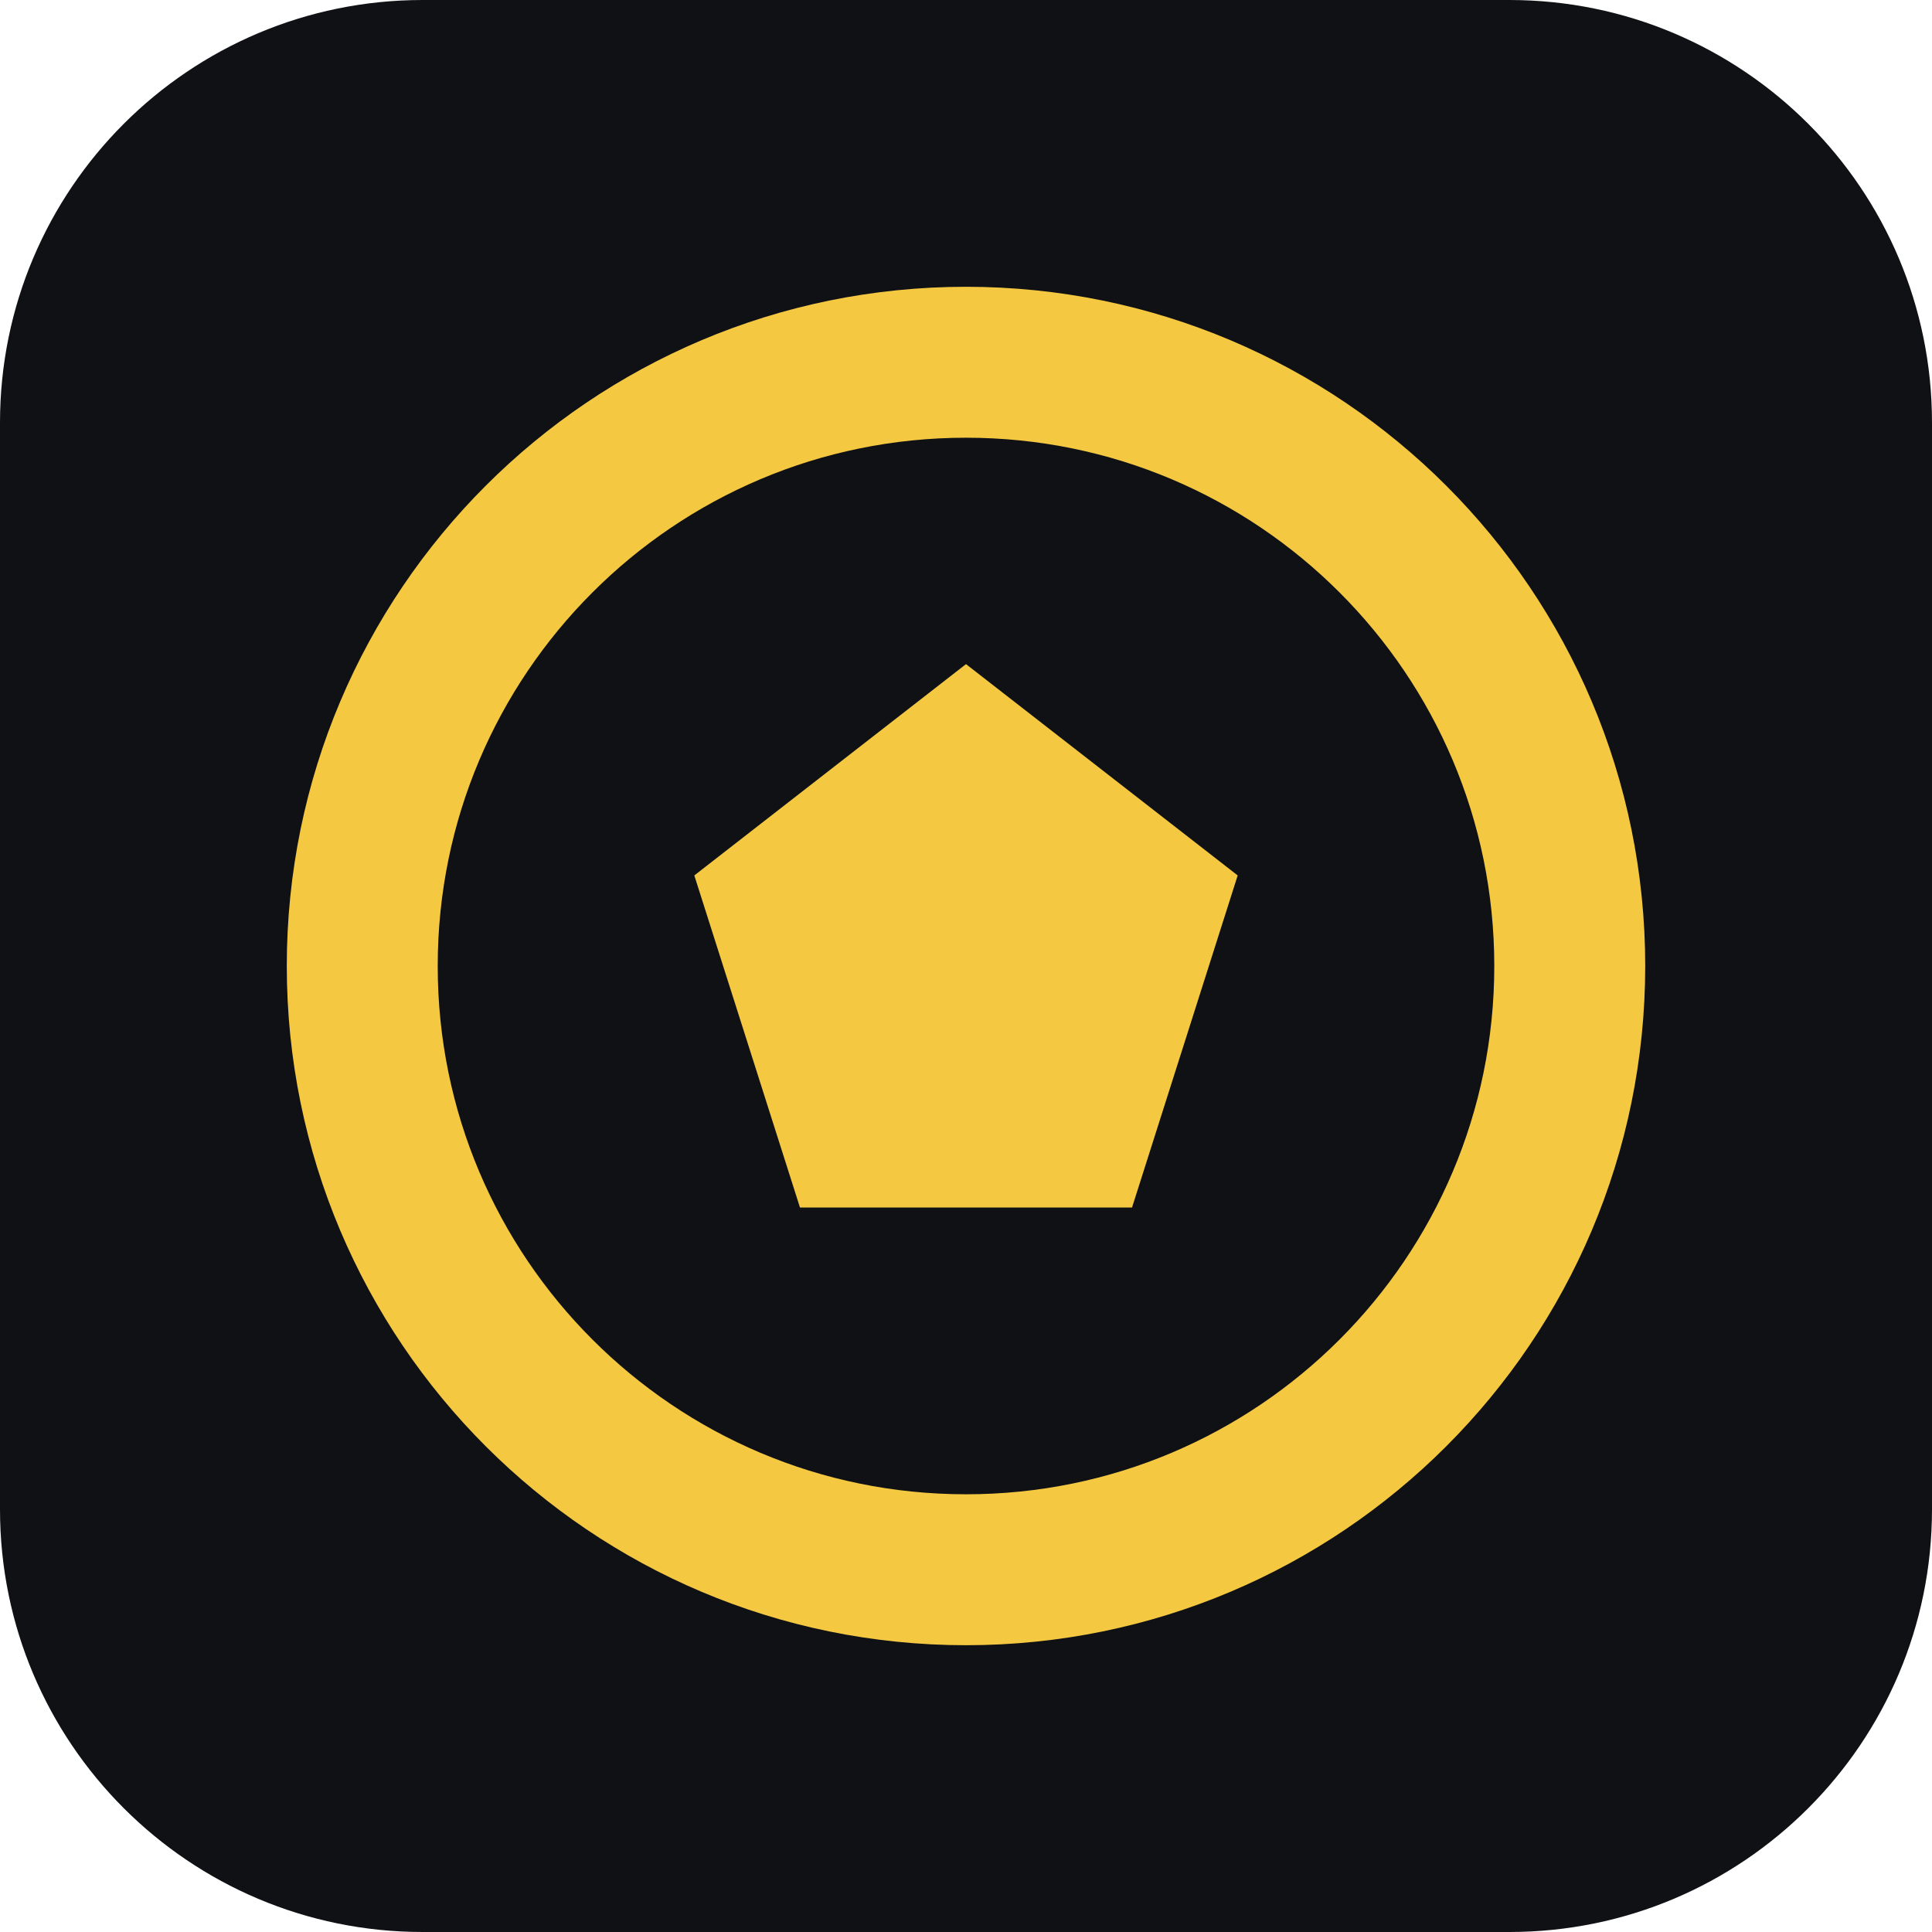
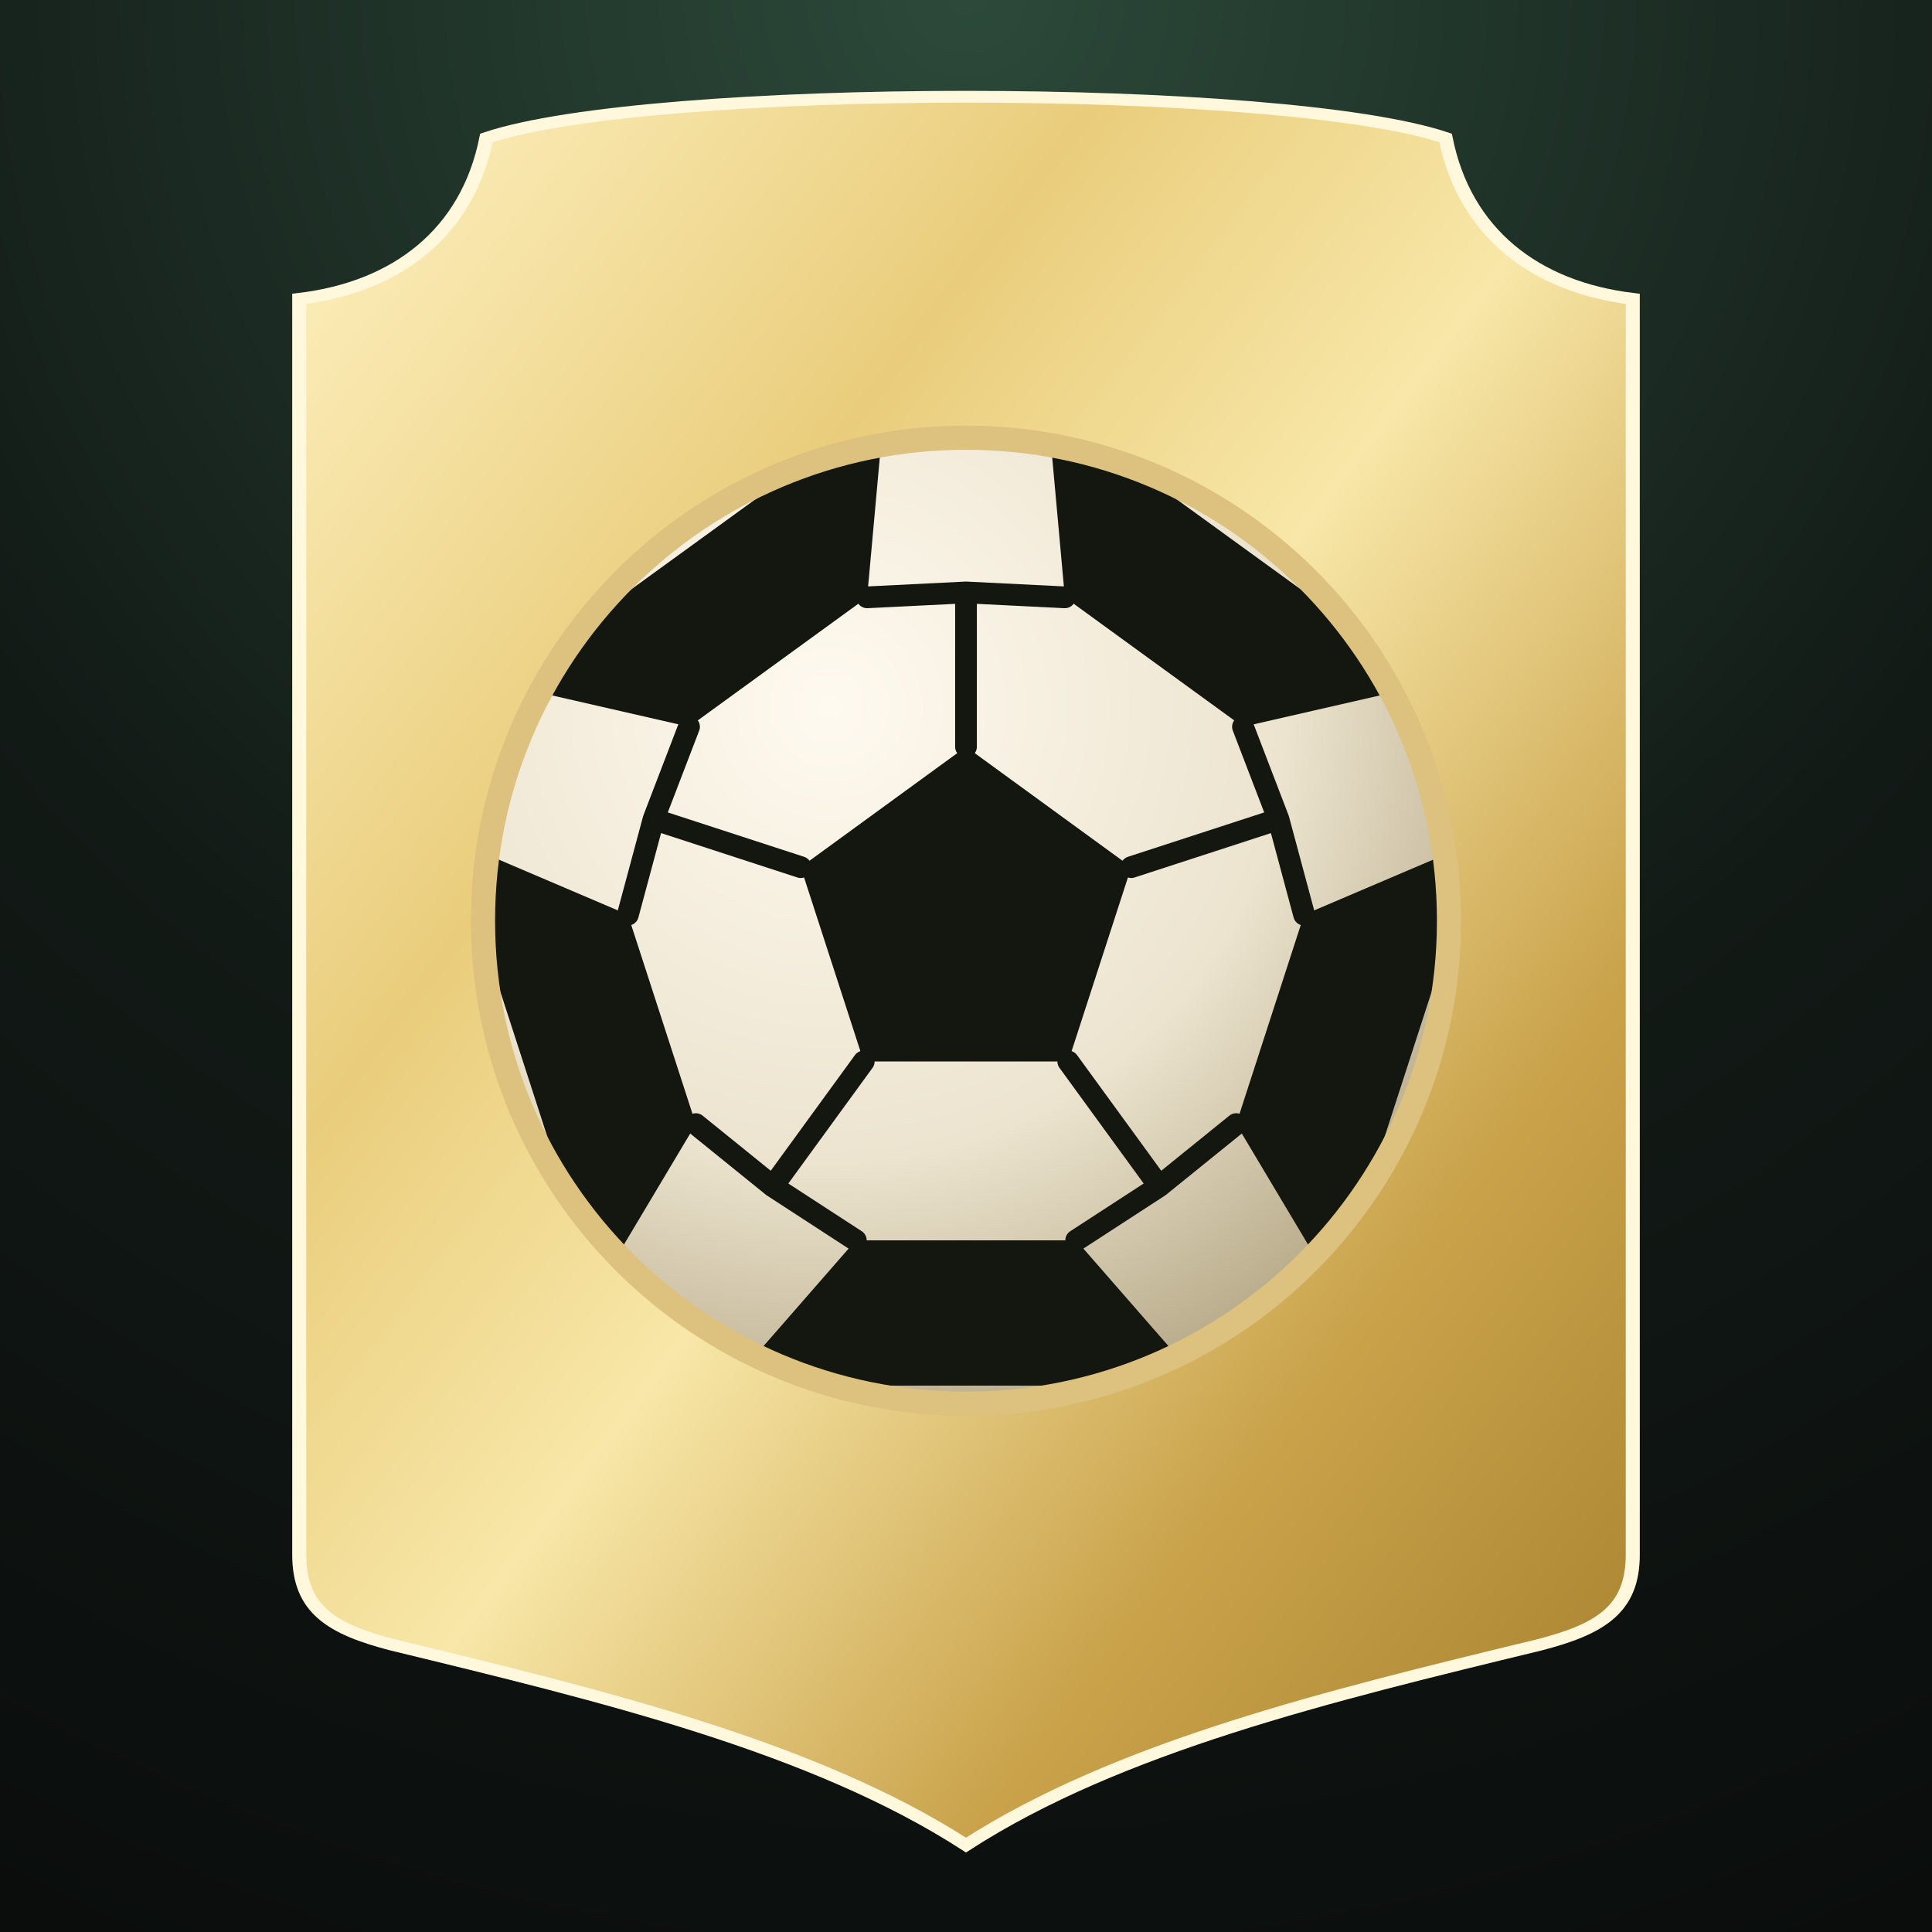
- <svg xmlns="http://www.w3.org/2000/svg" viewBox="0 0 64 64">
-   <rect width="64" height="64" rx="14" fill="#0f1115" />
-   <circle cx="32" cy="32" r="20" fill="none" stroke="#f5c842" stroke-width="5" />
-   <polygon points="32,22 41,29 37.5,40 26.5,40 23,29" fill="#f5c842" />
+ <svg xmlns="http://www.w3.org/2000/svg" viewBox="0 0 512 512">
+   <defs>
+     <radialGradient id="bg" cx=".5" cy="0" r="1.1">
+       <stop offset="0" stop-color="#2c4a3a" />
+       <stop offset=".55" stop-color="#121a16" />
+       <stop offset="1" stop-color="#0a0d0c" />
+     </radialGradient>
+   </defs>
+   <rect width="512" height="512" fill="url(#bg)" />
+   <defs>
+     <linearGradient id="m" x1="0" y1="0" x2="1" y2="1">
+       <stop offset="0" stop-color="#fff3c4" />
+       <stop offset=".3" stop-color="#e9cd7c" />
+       <stop offset=".5" stop-color="#f8e7a8" />
+       <stop offset=".75" stop-color="#c9a24a" />
+       <stop offset="1" stop-color="#a67f2e" />
+     </linearGradient>
+   </defs>
+   <path d="M0 122C42 116 72 88 80 40C150 12 420 12 490 40C498 88 528 116 570 122L570 762C570 790 556 800 530 808C440 834 350 860 285 910C220 860 130 834 40 808C14 800 0 790 0 762Z" transform="translate(79.3 15.76) scale(0.62 0.52)" fill="url(#m)" stroke="#fff8dc" stroke-width="6" />
+   <defs>
+     <radialGradient id="bs" cx=".36" cy=".28" r=".85">
+       <stop offset="0" stop-color="#fffaf0" />
+       <stop offset=".55" stop-color="#ece4cf" />
+       <stop offset="1" stop-color="#a99a75" />
+     </radialGradient>
+     <clipPath id="bc">
+       <circle cx="256" cy="244" r="128" />
+     </clipPath>
+   </defs>
+   <circle cx="256" cy="244" r="128" fill="url(#bs)" />
+   <g clip-path="url(#bc)">
+     <path d="M282.2 158.3L329.4 192.6L379.2 181.2L277.6 107.5ZM345.6 242.4L327.6 297.9L353.8 341.8L392.5 222.4ZM285.2 328.7L226.8 328.7L193.2 367.2L318.8 367.2ZM184.4 297.9L166.4 242.4L119.5 222.4L158.2 341.8ZM182.6 192.6L229.8 158.3L234.4 107.5L132.8 181.2Z" fill="#14170f" />
+     <path d="M256.0 197.9L299.8 229.8L283.1 281.3L228.9 281.3L212.2 229.8Z" fill="#14170f" />
+     <path d="M256.0 197.9L256.0 157.0M299.8 229.8L338.8 217.1M283.1 281.3L307.2 314.4M228.9 281.3L204.8 314.4M212.2 229.8L173.2 217.1M229.8 158.3L256.0 157.0L282.2 158.3M329.4 192.6L338.8 217.1L345.6 242.4M327.6 297.9L307.2 314.4L285.2 328.7M226.8 328.7L204.8 314.4L184.4 297.9M166.4 242.4L173.2 217.1L182.6 192.6" fill="none" stroke="#14170f" stroke-width="5.76" stroke-linecap="round" stroke-linejoin="round" />
+   </g>
+   <circle cx="256" cy="244" r="128" fill="none" stroke="#dcc27e" stroke-width="6.4" />
</svg>
